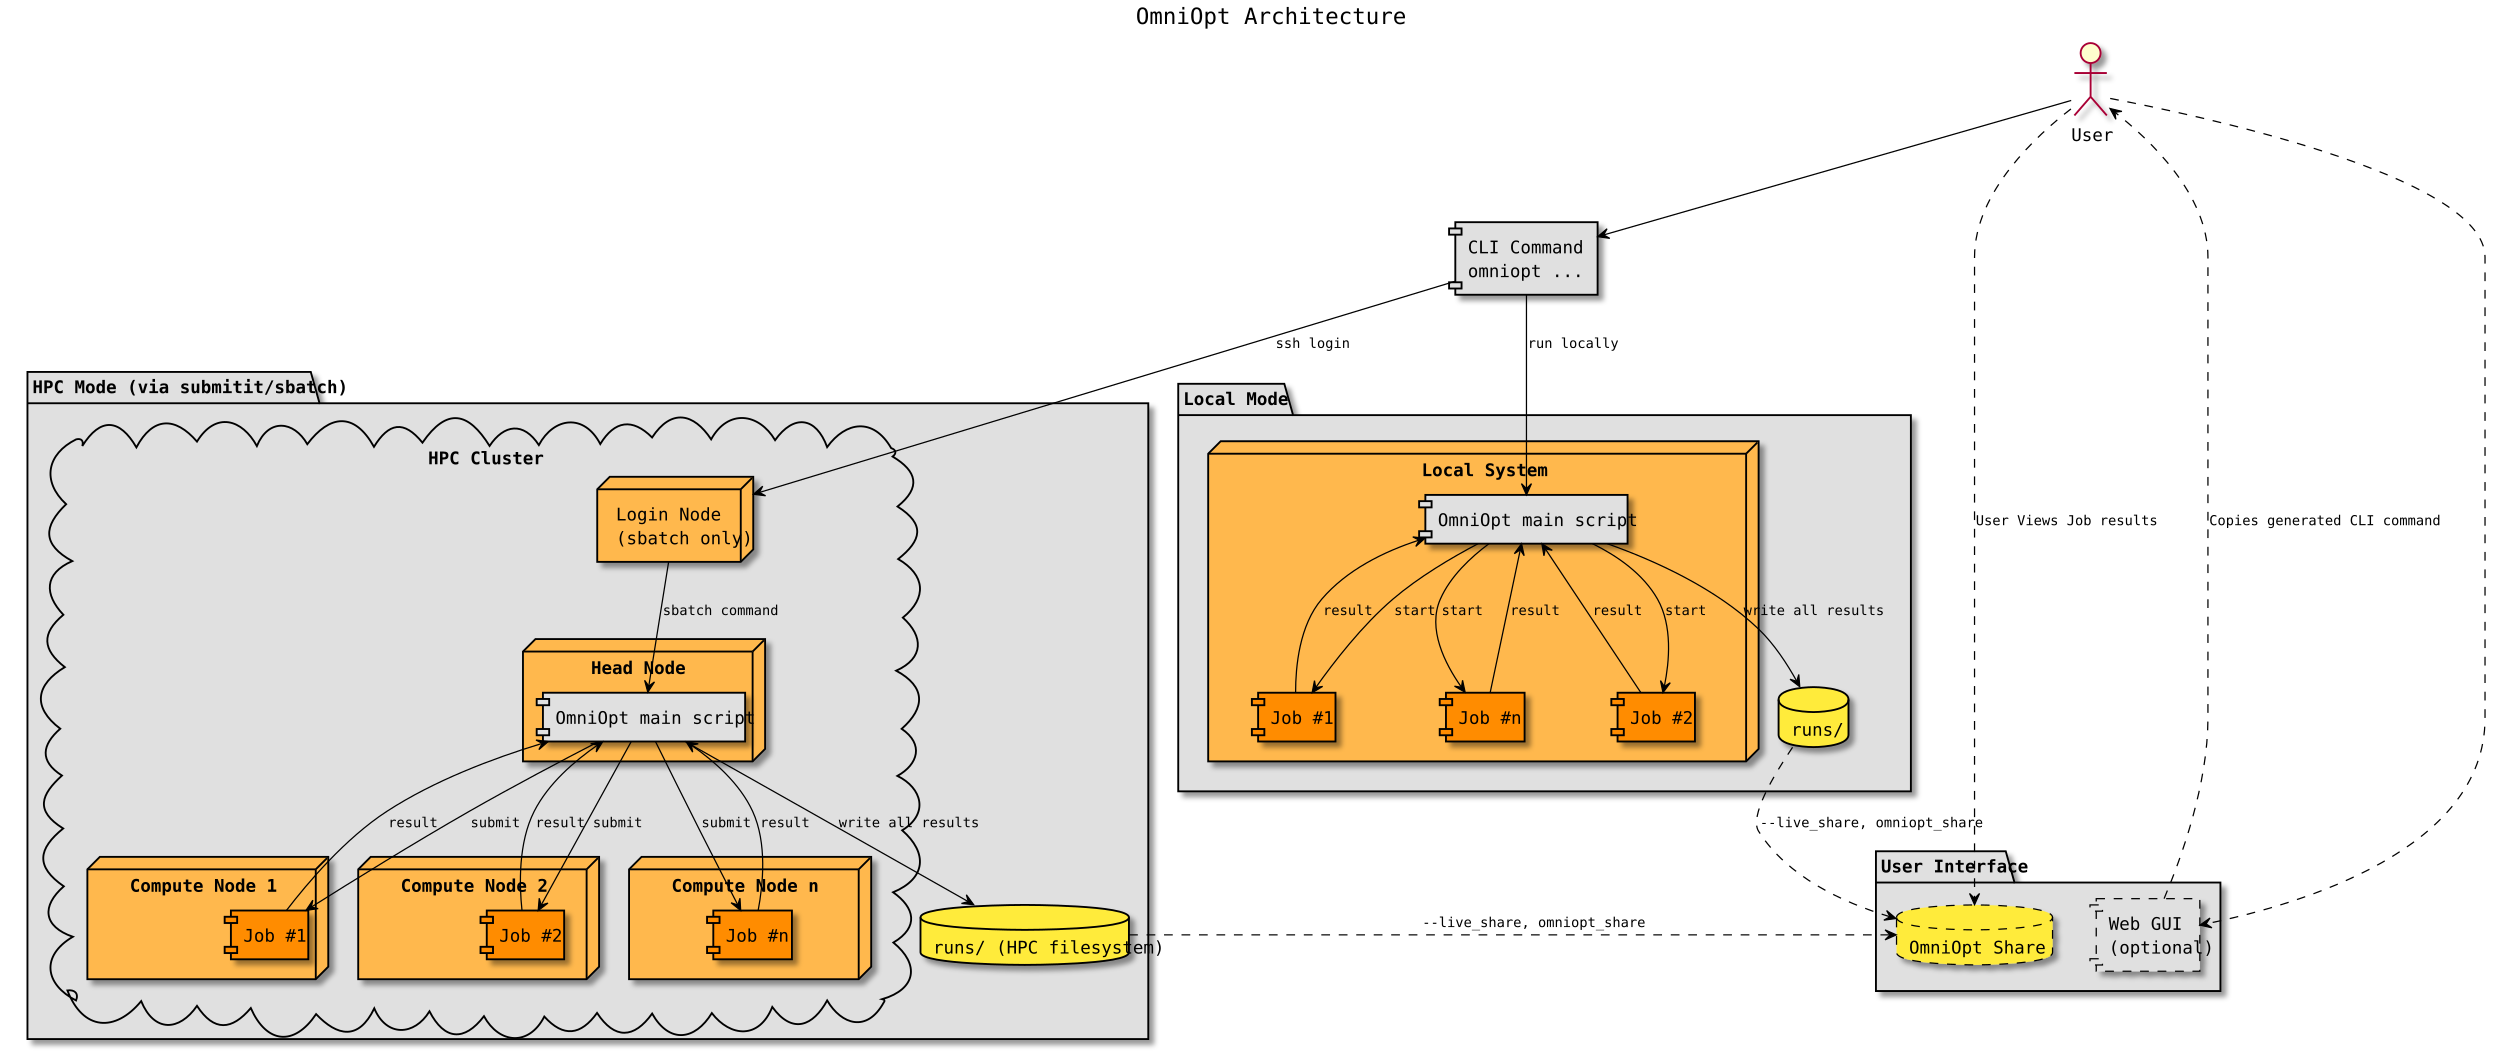
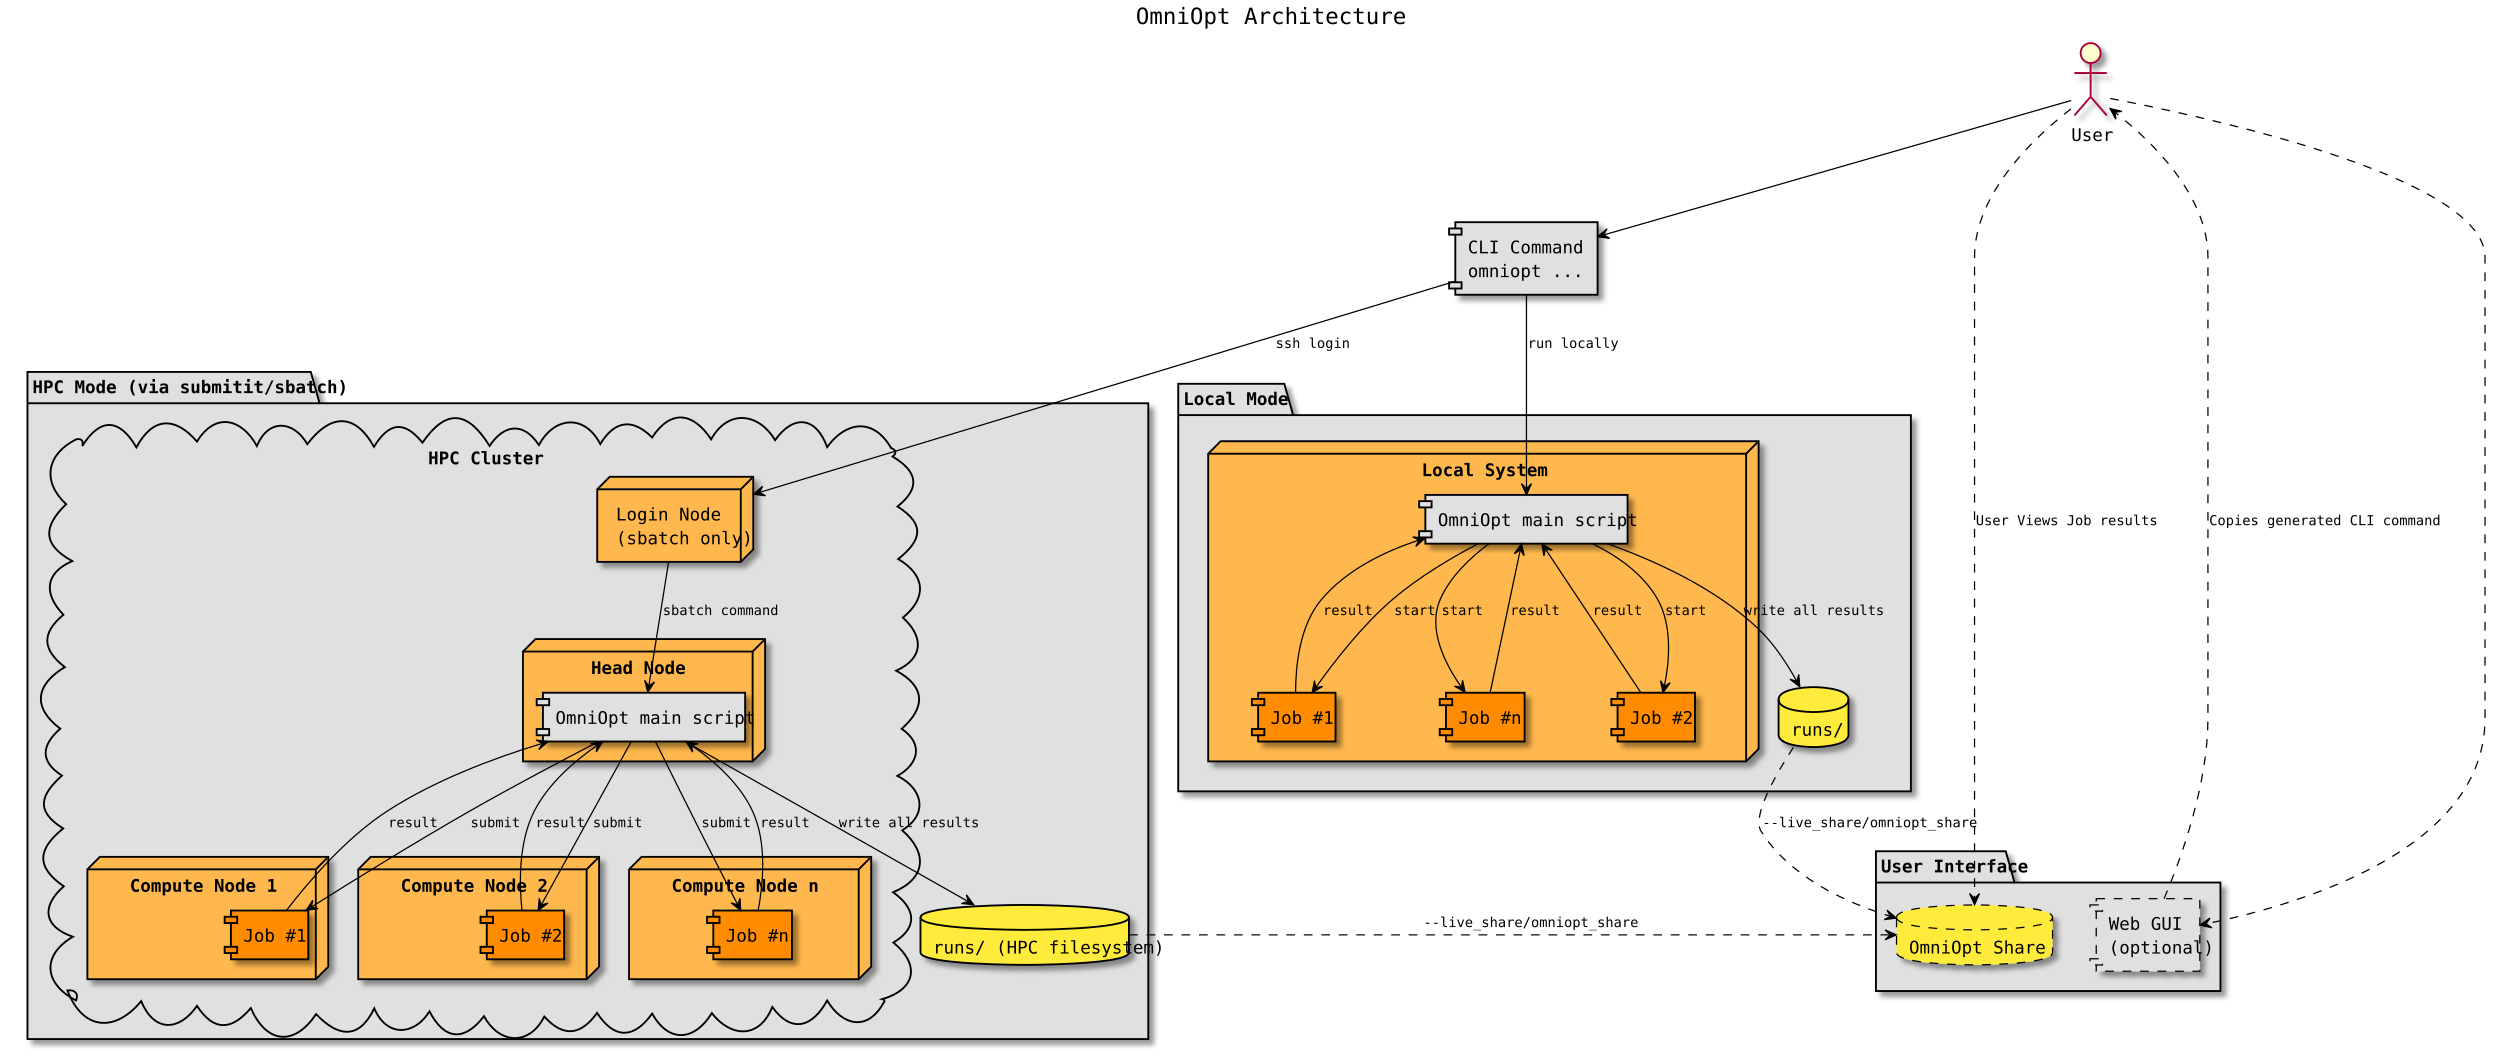
<svg xmlns="http://www.w3.org/2000/svg" contentScriptType="application/ecmascript" contentStyleType="text/css" height="850px" preserveAspectRatio="none" style="width:2003px;height:850px;" version="1.1" viewBox="0 0 2003 850" width="2003px" zoomAndPan="magnify">
  <defs>
-     <filter height="300%" id="f15gpwkh3go9jh" width="300%" x="-1" y="-1">
+     <filter height="300%" id="f15gn3jd1zgssl" width="300%" x="-1" y="-1">
      <feGaussianBlur result="blurOut" stdDeviation="2.0" />
      <feColorMatrix in="blurOut" result="blurOut2" type="matrix" values="0 0 0 0 0 0 0 0 0 0 0 0 0 0 0 0 0 0 .4 0" />
      <feOffset dx="4.0" dy="4.0" in="blurOut2" result="blurOut3" />
      <feBlend in="SourceGraphic" in2="blurOut3" mode="normal" />
    </filter>
  </defs>
  <g>
    <text fill="#000000" font-family="Monospace" font-size="18" lengthAdjust="spacingAndGlyphs" textLength="189" x="910" y="19.242">OmniOpt Architecture</text>
-     <polygon fill="#E0E0E0" filter="url(#f15gpwkh3go9jh)" points="1503,682.016,1607,682.016,1614,707.084,1779,707.084,1779,794.016,1503,794.016,1503,682.016" style="stroke: #000000; stroke-width: 1.5;" />
+     <polygon fill="#E0E0E0" filter="url(#f15gn3jd1zgssl)" points="1503,682.016,1607,682.016,1614,707.084,1779,707.084,1779,794.016,1503,794.016,1503,682.016" style="stroke: #000000; stroke-width: 1.5;" />
    <line style="stroke: #000000; stroke-width: 1.5;" x1="1503" x2="1614" y1="707.084" y2="707.084" />
    <text fill="#000000" font-family="Monospace" font-size="14" font-weight="bold" lengthAdjust="spacingAndGlyphs" textLength="98" x="1507" y="698.982">User Interface</text>
-     <polygon fill="#E0E0E0" filter="url(#f15gpwkh3go9jh)" points="944,307.516,1029,307.516,1036,332.584,1531,332.584,1531,634.016,944,634.016,944,307.516" style="stroke: #000000; stroke-width: 1.5;" />
+     <polygon fill="#E0E0E0" filter="url(#f15gn3jd1zgssl)" points="944,307.516,1029,307.516,1036,332.584,1531,332.584,1531,634.016,944,634.016,944,307.516" style="stroke: #000000; stroke-width: 1.5;" />
    <line style="stroke: #000000; stroke-width: 1.5;" x1="944" x2="1036" y1="332.584" y2="332.584" />
    <text fill="#000000" font-family="Monospace" font-size="14" font-weight="bold" lengthAdjust="spacingAndGlyphs" textLength="79" x="948" y="324.482">Local Mode</text>
-     <polygon fill="#FFB84D" filter="url(#f15gpwkh3go9jh)" points="968,363.516,978,353.516,1409,353.516,1409,600.016,1399,610.016,968,610.016,968,363.516" style="stroke: #000000; stroke-width: 1.5;" />
+     <polygon fill="#FFB84D" filter="url(#f15gn3jd1zgssl)" points="968,363.516,978,353.516,1409,353.516,1409,600.016,1399,610.016,968,610.016,968,363.516" style="stroke: #000000; stroke-width: 1.5;" />
    <line style="stroke: #000000; stroke-width: 1.5;" x1="1399" x2="1408" y1="363.516" y2="354.516" />
    <line style="stroke: #000000; stroke-width: 1.5;" x1="968" x2="1399" y1="363.516" y2="363.516" />
    <line style="stroke: #000000; stroke-width: 1.5;" x1="1399" x2="1399" y1="363.516" y2="610.016" />
    <text fill="#000000" font-family="Monospace" font-size="14" font-weight="bold" lengthAdjust="spacingAndGlyphs" textLength="91" x="1139" y="381.482">Local System</text>
-     <polygon fill="#E0E0E0" filter="url(#f15gpwkh3go9jh)" points="22,298.016,249,298.016,256,323.084,920,323.084,920,832.516,22,832.516,22,298.016" style="stroke: #000000; stroke-width: 1.5;" />
+     <polygon fill="#E0E0E0" filter="url(#f15gn3jd1zgssl)" points="22,298.016,249,298.016,256,323.084,920,323.084,920,832.516,22,832.516,22,298.016" style="stroke: #000000; stroke-width: 1.5;" />
    <line style="stroke: #000000; stroke-width: 1.5;" x1="22" x2="256" y1="323.084" y2="323.084" />
    <text fill="#000000" font-family="Monospace" font-size="14" font-weight="bold" lengthAdjust="spacingAndGlyphs" textLength="221" x="26" y="314.982">HPC Mode (via submitit/sbatch)</text>
    <path d="M65.918,357.392 C80.455,334.139 95.862,335.278 109.275,358.443 C122.478,333.81 140.319,333.526 157.829,353.784 C172.957,329.324 194.077,335.859 205.8,357.34 C215.154,334.911 235.345,336.948 246.216,355.858 C264.11,332.212 283.784,329.707 299.633,357.963 C311.468,338.791 323.428,336.161 338.476,354.649 C358.176,326.181 375.244,330.027 392.238,357.26 C403.907,339.838 419.415,337.785 431.727,356.559 C443.818,334.12 468.067,331.023 480.938,355.745 C492.469,336.973 506.544,334.641 522.461,350.483 C537.918,327.119 555.725,330.822 569.765,351.989 C583.385,327.443 607.967,330.827 621.005,352.632 C635.975,331.692 653.785,333.769 662.715,358.186 C677.717,337.519 699.732,334.331 714,359.016 C717.981,360.345 718.543,363.199 715.19,365.812 C734.678,377.475 738.269,390.378 719.11,405.827 C741.717,420.222 738.34,433.001 719.631,447.906 C741.309,460.682 743.112,478.772 723.376,494.852 C739.992,509.821 740.426,527.283 718.047,537.363 C741.803,550.245 741.602,567.028 722.419,583.941 C740.505,596.278 735.563,612.432 719.025,621.653 C738.794,631.411 744.524,651.865 722.845,665.254 C743.412,683.317 742.226,703.754 715.575,714.902 C732.884,727.149 736.665,742.72 715.799,755.18 C737.13,772.711 734.167,792.398 707,800.516 C708.863,800.921 709.089,802.046 707.924,803.416 C694.622,827.413 674.266,821.153 662.725,801.589 C651.474,821.992 635.06,829.125 618.743,806.803 C608.346,832.799 585.33,831.116 570.319,811.725 C556.822,833.59 536.363,836.582 522.49,812.114 C507.896,832.38 492.443,832.954 478.358,811.576 C465.338,829.592 451.524,831.463 436.096,814.485 C423.734,838.647 399.83,836.317 387.751,814.189 C371.949,834.852 356,833.376 344.106,810.291 C331.949,829.995 309.727,831.124 299.877,807.914 C287.274,833.968 270.206,830.321 253.269,812.52 C235.599,838.633 213.549,836.288 200.937,807.683 C185.669,825.582 171.515,826.786 157.836,805.917 C143.541,826.46 123.522,827.305 113.106,802.122 C92.319,827.306 66.413,825.855 54,793.516 C59.55,792.824 63.247,795.565 60.956,801.611 C35.992,788.766 32.256,765.996 58.351,750.546 C34.505,742.261 33.02,725.926 51.117,710.133 C28.156,694.264 30.409,680.117 50.614,663.779 C27.612,649.473 32.885,636.6 49.643,621.384 C31.329,609.714 33.596,596.73 48.268,583.852 C25.402,566.457 28.795,548.506 51.905,534.5 C33.991,520.447 32.882,507.581 50.776,492.564 C35.401,476.262 35.087,459.556 57.871,449.547 C33.719,436.27 34.593,421.792 52.991,403.961 C33.195,385.567 37.53,363.739 61,352.016 C65.321,350.945 67.195,353.342 65.918,357.392 " fill="#E0E0E0" style="stroke: #000000; stroke-width: 1.5;" />
    <text fill="#000000" font-family="Monospace" font-size="14" font-weight="bold" lengthAdjust="spacingAndGlyphs" textLength="82" x="343" y="371.982">HPC Cluster</text>
-     <polygon fill="#FFB84D" filter="url(#f15gpwkh3go9jh)" points="419,522.016,429,512.016,613,512.016,613,600.016,603,610.016,419,610.016,419,522.016" style="stroke: #000000; stroke-width: 1.5;" />
+     <polygon fill="#FFB84D" filter="url(#f15gn3jd1zgssl)" points="419,522.016,429,512.016,613,512.016,613,600.016,603,610.016,419,610.016,419,522.016" style="stroke: #000000; stroke-width: 1.5;" />
    <line style="stroke: #000000; stroke-width: 1.5;" x1="603" x2="612" y1="522.016" y2="513.016" />
    <line style="stroke: #000000; stroke-width: 1.5;" x1="419" x2="603" y1="522.016" y2="522.016" />
    <line style="stroke: #000000; stroke-width: 1.5;" x1="603" x2="603" y1="522.016" y2="610.016" />
    <text fill="#000000" font-family="Monospace" font-size="14" font-weight="bold" lengthAdjust="spacingAndGlyphs" textLength="77" x="473.5" y="539.982">Head Node</text>
-     <polygon fill="#FFB84D" filter="url(#f15gpwkh3go9jh)" points="70,696.516,80,686.516,263,686.516,263,774.516,253,784.516,70,784.516,70,696.516" style="stroke: #000000; stroke-width: 1.5;" />
+     <polygon fill="#FFB84D" filter="url(#f15gn3jd1zgssl)" points="70,696.516,80,686.516,263,686.516,263,774.516,253,784.516,70,784.516,70,696.516" style="stroke: #000000; stroke-width: 1.5;" />
    <line style="stroke: #000000; stroke-width: 1.5;" x1="253" x2="262" y1="696.516" y2="687.516" />
    <line style="stroke: #000000; stroke-width: 1.5;" x1="70" x2="253" y1="696.516" y2="696.516" />
    <line style="stroke: #000000; stroke-width: 1.5;" x1="253" x2="253" y1="696.516" y2="784.516" />
    <text fill="#000000" font-family="Monospace" font-size="14" font-weight="bold" lengthAdjust="spacingAndGlyphs" textLength="117" x="104" y="714.482">Compute Node 1</text>
-     <polygon fill="#FFB84D" filter="url(#f15gpwkh3go9jh)" points="287,696.516,297,686.516,480,686.516,480,774.516,470,784.516,287,784.516,287,696.516" style="stroke: #000000; stroke-width: 1.5;" />
+     <polygon fill="#FFB84D" filter="url(#f15gn3jd1zgssl)" points="287,696.516,297,686.516,480,686.516,480,774.516,470,784.516,287,784.516,287,696.516" style="stroke: #000000; stroke-width: 1.5;" />
    <line style="stroke: #000000; stroke-width: 1.5;" x1="470" x2="479" y1="696.516" y2="687.516" />
    <line style="stroke: #000000; stroke-width: 1.5;" x1="287" x2="470" y1="696.516" y2="696.516" />
    <line style="stroke: #000000; stroke-width: 1.5;" x1="470" x2="470" y1="696.516" y2="784.516" />
    <text fill="#000000" font-family="Monospace" font-size="14" font-weight="bold" lengthAdjust="spacingAndGlyphs" textLength="117" x="321" y="714.482">Compute Node 2</text>
-     <polygon fill="#FFB84D" filter="url(#f15gpwkh3go9jh)" points="504,696.516,514,686.516,698,686.516,698,774.516,688,784.516,504,784.516,504,696.516" style="stroke: #000000; stroke-width: 1.5;" />
+     <polygon fill="#FFB84D" filter="url(#f15gn3jd1zgssl)" points="504,696.516,514,686.516,698,686.516,698,774.516,688,784.516,504,784.516,504,696.516" style="stroke: #000000; stroke-width: 1.5;" />
    <line style="stroke: #000000; stroke-width: 1.5;" x1="688" x2="697" y1="696.516" y2="687.516" />
    <line style="stroke: #000000; stroke-width: 1.5;" x1="504" x2="688" y1="696.516" y2="696.516" />
    <line style="stroke: #000000; stroke-width: 1.5;" x1="688" x2="688" y1="696.516" y2="784.516" />
    <text fill="#000000" font-family="Monospace" font-size="14" font-weight="bold" lengthAdjust="spacingAndGlyphs" textLength="118" x="538" y="714.482">Compute Node n</text>
-     <rect fill="#E0E0E0" filter="url(#f15gpwkh3go9jh)" height="58.136" style="stroke: #000000; stroke-width: 1.0; stroke-dasharray: 7.0,7.0;" width="83" x="1679.5" y="720.016" />
+     <rect fill="#E0E0E0" filter="url(#f15gn3jd1zgssl)" height="58.136" style="stroke: #000000; stroke-width: 1.0; stroke-dasharray: 7.0,7.0;" width="83" x="1679.5" y="720.016" />
    <rect fill="#E0E0E0" height="5" style="stroke: #000000; stroke-width: 1.0; stroke-dasharray: 7.0,7.0;" width="10" x="1674.5" y="725.016" />
    <rect fill="#E0E0E0" height="5" style="stroke: #000000; stroke-width: 1.0; stroke-dasharray: 7.0,7.0;" width="10" x="1674.5" y="768.152" />
    <text fill="#000000" font-family="Monospace" font-size="14" lengthAdjust="spacingAndGlyphs" textLength="59" x="1689.5" y="744.982">Web GUI</text>
    <text fill="#000000" font-family="Monospace" font-size="14" lengthAdjust="spacingAndGlyphs" textLength="63" x="1689.5" y="764.05">(optional)</text>
-     <path d="M1519.5,735.016 C1519.5,725.016 1582,725.016 1582,725.016 C1582,725.016 1644.5,725.016 1644.5,735.016 L1644.5,763.084 C1644.5,773.084 1582,773.084 1582,773.084 C1582,773.084 1519.5,773.084 1519.5,763.084 L1519.5,735.016 " fill="#FFEB3B" filter="url(#f15gpwkh3go9jh)" style="stroke: #000000; stroke-width: 1.0; stroke-dasharray: 7.0,7.0;" />
+     <path d="M1519.5,735.016 C1519.5,725.016 1582,725.016 1582,725.016 C1582,725.016 1644.5,725.016 1644.5,735.016 L1644.5,763.084 C1644.5,773.084 1582,773.084 1582,773.084 C1582,773.084 1519.5,773.084 1519.5,763.084 L1519.5,735.016 " fill="#FFEB3B" filter="url(#f15gn3jd1zgssl)" style="stroke: #000000; stroke-width: 1.0; stroke-dasharray: 7.0,7.0;" />
    <path d="M1519.5,735.016 C1519.5,745.016 1582,745.016 1582,745.016 C1582,745.016 1644.5,745.016 1644.5,735.016 " fill="none" style="stroke: #000000; stroke-width: 1.0; stroke-dasharray: 7.0,7.0;" />
    <text fill="#000000" font-family="Monospace" font-size="14" lengthAdjust="spacingAndGlyphs" textLength="105" x="1529.5" y="763.982">OmniOpt Share</text>
-     <path d="M1425,560.516 C1425,550.516 1453,550.516 1453,550.516 C1453,550.516 1481,550.516 1481,560.516 L1481,588.584 C1481,598.584 1453,598.584 1453,598.584 C1453,598.584 1425,598.584 1425,588.584 L1425,560.516 " fill="#FFEB3B" filter="url(#f15gpwkh3go9jh)" style="stroke: #000000; stroke-width: 1.5;" />
+     <path d="M1425,560.516 C1425,550.516 1453,550.516 1453,550.516 C1453,550.516 1481,550.516 1481,560.516 L1481,588.584 C1481,598.584 1453,598.584 1453,598.584 C1453,598.584 1425,598.584 1425,588.584 L1425,560.516 " fill="#FFEB3B" filter="url(#f15gn3jd1zgssl)" style="stroke: #000000; stroke-width: 1.5;" />
    <path d="M1425,560.516 C1425,570.516 1453,570.516 1453,570.516 C1453,570.516 1481,570.516 1481,560.516 " fill="none" style="stroke: #000000; stroke-width: 1.5;" />
    <text fill="#000000" font-family="Monospace" font-size="14" lengthAdjust="spacingAndGlyphs" textLength="36" x="1435" y="589.482">runs/</text>
-     <rect fill="#E0E0E0" filter="url(#f15gpwkh3go9jh)" height="39.068" style="stroke: #000000; stroke-width: 1.5;" width="162" x="1142" y="396.516" />
+     <rect fill="#E0E0E0" filter="url(#f15gn3jd1zgssl)" height="39.068" style="stroke: #000000; stroke-width: 1.5;" width="162" x="1142" y="396.516" />
    <rect fill="#E0E0E0" height="5" style="stroke: #000000; stroke-width: 1.5;" width="10" x="1137" y="401.516" />
    <rect fill="#E0E0E0" height="5" style="stroke: #000000; stroke-width: 1.5;" width="10" x="1137" y="425.584" />
    <text fill="#000000" font-family="Monospace" font-size="14" lengthAdjust="spacingAndGlyphs" textLength="142" x="1152" y="421.482">OmniOpt main script</text>
-     <rect fill="#FF8C00" filter="url(#f15gpwkh3go9jh)" height="39.068" style="stroke: #000000; stroke-width: 1.5;" width="62" x="1008" y="555.016" />
+     <rect fill="#FF8C00" filter="url(#f15gn3jd1zgssl)" height="39.068" style="stroke: #000000; stroke-width: 1.5;" width="62" x="1008" y="555.016" />
    <rect fill="#FF8C00" height="5" style="stroke: #000000; stroke-width: 1.5;" width="10" x="1003" y="560.016" />
    <rect fill="#FF8C00" height="5" style="stroke: #000000; stroke-width: 1.5;" width="10" x="1003" y="584.084" />
    <text fill="#000000" font-family="Monospace" font-size="14" lengthAdjust="spacingAndGlyphs" textLength="42" x="1018" y="579.982">Job #1</text>
-     <rect fill="#FF8C00" filter="url(#f15gpwkh3go9jh)" height="39.068" style="stroke: #000000; stroke-width: 1.5;" width="62" x="1296" y="555.016" />
+     <rect fill="#FF8C00" filter="url(#f15gn3jd1zgssl)" height="39.068" style="stroke: #000000; stroke-width: 1.5;" width="62" x="1296" y="555.016" />
    <rect fill="#FF8C00" height="5" style="stroke: #000000; stroke-width: 1.5;" width="10" x="1291" y="560.016" />
    <rect fill="#FF8C00" height="5" style="stroke: #000000; stroke-width: 1.5;" width="10" x="1291" y="584.084" />
    <text fill="#000000" font-family="Monospace" font-size="14" lengthAdjust="spacingAndGlyphs" textLength="42" x="1306" y="579.982">Job #2</text>
-     <rect fill="#FF8C00" filter="url(#f15gpwkh3go9jh)" height="39.068" style="stroke: #000000; stroke-width: 1.5;" width="63" x="1158.5" y="555.016" />
+     <rect fill="#FF8C00" filter="url(#f15gn3jd1zgssl)" height="39.068" style="stroke: #000000; stroke-width: 1.5;" width="63" x="1158.5" y="555.016" />
    <rect fill="#FF8C00" height="5" style="stroke: #000000; stroke-width: 1.5;" width="10" x="1153.5" y="560.016" />
    <rect fill="#FF8C00" height="5" style="stroke: #000000; stroke-width: 1.5;" width="10" x="1153.5" y="584.084" />
    <text fill="#000000" font-family="Monospace" font-size="14" lengthAdjust="spacingAndGlyphs" textLength="43" x="1168.5" y="579.982">Job #n</text>
-     <path d="M737.5,735.016 C737.5,725.016 821,725.016 821,725.016 C821,725.016 904.5,725.016 904.5,735.016 L904.5,763.084 C904.5,773.084 821,773.084 821,773.084 C821,773.084 737.5,773.084 737.5,763.084 L737.5,735.016 " fill="#FFEB3B" filter="url(#f15gpwkh3go9jh)" style="stroke: #000000; stroke-width: 1.5;" />
+     <path d="M737.5,735.016 C737.5,725.016 821,725.016 821,725.016 C821,725.016 904.5,725.016 904.5,735.016 L904.5,763.084 C904.5,773.084 821,773.084 821,773.084 C821,773.084 737.5,773.084 737.5,763.084 L737.5,735.016 " fill="#FFEB3B" filter="url(#f15gn3jd1zgssl)" style="stroke: #000000; stroke-width: 1.5;" />
    <path d="M737.5,735.016 C737.5,745.016 821,745.016 821,745.016 C821,745.016 904.5,745.016 904.5,735.016 " fill="none" style="stroke: #000000; stroke-width: 1.5;" />
    <text fill="#000000" font-family="Monospace" font-size="14" lengthAdjust="spacingAndGlyphs" textLength="147" x="747.5" y="763.982">runs/ (HPC filesystem)</text>
-     <polygon fill="#FFB84D" filter="url(#f15gpwkh3go9jh)" points="478.5,392.016,488.5,382.016,603.5,382.016,603.5,440.152,593.5,450.152,478.5,450.152,478.5,392.016" style="stroke: #000000; stroke-width: 1.5;" />
+     <polygon fill="#FFB84D" filter="url(#f15gn3jd1zgssl)" points="478.5,392.016,488.5,382.016,603.5,382.016,603.5,440.152,593.5,450.152,478.5,450.152,478.5,392.016" style="stroke: #000000; stroke-width: 1.5;" />
    <line style="stroke: #000000; stroke-width: 1.5;" x1="593.5" x2="602.5" y1="392.016" y2="383.016" />
    <line style="stroke: #000000; stroke-width: 1.5;" x1="478.5" x2="593.5" y1="392.016" y2="392.016" />
    <line style="stroke: #000000; stroke-width: 1.5;" x1="593.5" x2="593.5" y1="392.016" y2="450.152" />
    <text fill="#000000" font-family="Monospace" font-size="14" lengthAdjust="spacingAndGlyphs" textLength="77" x="493.5" y="416.982">Login Node</text>
    <text fill="#000000" font-family="Monospace" font-size="14" lengthAdjust="spacingAndGlyphs" textLength="85" x="493.5" y="436.05">(sbatch only)</text>
-     <rect fill="#E0E0E0" filter="url(#f15gpwkh3go9jh)" height="39.068" style="stroke: #000000; stroke-width: 1.5;" width="162" x="435" y="555.016" />
+     <rect fill="#E0E0E0" filter="url(#f15gn3jd1zgssl)" height="39.068" style="stroke: #000000; stroke-width: 1.5;" width="162" x="435" y="555.016" />
    <rect fill="#E0E0E0" height="5" style="stroke: #000000; stroke-width: 1.5;" width="10" x="430" y="560.016" />
    <rect fill="#E0E0E0" height="5" style="stroke: #000000; stroke-width: 1.5;" width="10" x="430" y="584.084" />
    <text fill="#000000" font-family="Monospace" font-size="14" lengthAdjust="spacingAndGlyphs" textLength="142" x="445" y="579.982">OmniOpt main script</text>
-     <rect fill="#FF8C00" filter="url(#f15gpwkh3go9jh)" height="39.068" style="stroke: #000000; stroke-width: 1.5;" width="62" x="185" y="729.516" />
+     <rect fill="#FF8C00" filter="url(#f15gn3jd1zgssl)" height="39.068" style="stroke: #000000; stroke-width: 1.5;" width="62" x="185" y="729.516" />
    <rect fill="#FF8C00" height="5" style="stroke: #000000; stroke-width: 1.5;" width="10" x="180" y="734.516" />
    <rect fill="#FF8C00" height="5" style="stroke: #000000; stroke-width: 1.5;" width="10" x="180" y="758.584" />
    <text fill="#000000" font-family="Monospace" font-size="14" lengthAdjust="spacingAndGlyphs" textLength="42" x="195" y="754.482">Job #1</text>
-     <rect fill="#FF8C00" filter="url(#f15gpwkh3go9jh)" height="39.068" style="stroke: #000000; stroke-width: 1.5;" width="62" x="390" y="729.516" />
+     <rect fill="#FF8C00" filter="url(#f15gn3jd1zgssl)" height="39.068" style="stroke: #000000; stroke-width: 1.5;" width="62" x="390" y="729.516" />
    <rect fill="#FF8C00" height="5" style="stroke: #000000; stroke-width: 1.5;" width="10" x="385" y="734.516" />
    <rect fill="#FF8C00" height="5" style="stroke: #000000; stroke-width: 1.5;" width="10" x="385" y="758.584" />
    <text fill="#000000" font-family="Monospace" font-size="14" lengthAdjust="spacingAndGlyphs" textLength="42" x="400" y="754.482">Job #2</text>
-     <rect fill="#FF8C00" filter="url(#f15gpwkh3go9jh)" height="39.068" style="stroke: #000000; stroke-width: 1.5;" width="63" x="571.5" y="729.516" />
+     <rect fill="#FF8C00" filter="url(#f15gn3jd1zgssl)" height="39.068" style="stroke: #000000; stroke-width: 1.5;" width="63" x="571.5" y="729.516" />
    <rect fill="#FF8C00" height="5" style="stroke: #000000; stroke-width: 1.5;" width="10" x="566.5" y="734.516" />
    <rect fill="#FF8C00" height="5" style="stroke: #000000; stroke-width: 1.5;" width="10" x="566.5" y="758.584" />
    <text fill="#000000" font-family="Monospace" font-size="14" lengthAdjust="spacingAndGlyphs" textLength="43" x="581.5" y="754.482">Job #n</text>
-     <ellipse cx="1675" cy="42.516" fill="#FEFECE" filter="url(#f15gpwkh3go9jh)" rx="8" ry="8" style="stroke: #A80036; stroke-width: 1.5;" />
-     <path d="M1675,50.516 L1675,77.516 M1662,58.516 L1688,58.516 M1675,77.516 L1662,92.516 M1675,77.516 L1688,92.516 " fill="none" filter="url(#f15gpwkh3go9jh)" style="stroke: #A80036; stroke-width: 1.5;" />
+     <ellipse cx="1675" cy="42.516" fill="#FEFECE" filter="url(#f15gn3jd1zgssl)" rx="8" ry="8" style="stroke: #A80036; stroke-width: 1.5;" />
+     <path d="M1675,50.516 L1675,77.516 M1662,58.516 L1688,58.516 M1675,77.516 L1662,92.516 M1675,77.516 L1688,92.516 " fill="none" filter="url(#f15gn3jd1zgssl)" style="stroke: #A80036; stroke-width: 1.5;" />
    <text fill="#000000" font-family="Monospace" font-size="14" lengthAdjust="spacingAndGlyphs" textLength="31" x="1659.5" y="112.982">User</text>
-     <rect fill="#E0E0E0" filter="url(#f15gpwkh3go9jh)" height="58.136" style="stroke: #000000; stroke-width: 1.5;" width="114" x="1166" y="178.016" />
+     <rect fill="#E0E0E0" filter="url(#f15gn3jd1zgssl)" height="58.136" style="stroke: #000000; stroke-width: 1.5;" width="114" x="1166" y="178.016" />
    <rect fill="#E0E0E0" height="5" style="stroke: #000000; stroke-width: 1.5;" width="10" x="1161" y="183.016" />
    <rect fill="#E0E0E0" height="5" style="stroke: #000000; stroke-width: 1.5;" width="10" x="1161" y="226.152" />
    <text fill="#000000" font-family="Monospace" font-size="14" lengthAdjust="spacingAndGlyphs" textLength="94" x="1176" y="202.982">CLI Command</text>
    <text fill="#000000" font-family="Monospace" font-size="14" lengthAdjust="spacingAndGlyphs" textLength="72" x="1176" y="222.05">omniopt ...</text>
    <path d="M1690.67,78.886 C1754.43,90.986 1991,140.316 1991,206.016 C1991,206.016 1991,206.016 1991,575.516 C1991,680.296 1844.82,724.276 1767.58,740.196 " fill="none" id="User-&gt;GUI" style="stroke: #000000; stroke-width: 1.0; stroke-dasharray: 7.0,7.0;" />
    <polygon fill="#000000" points="1762.6,741.206,1772.212,743.352,1767.502,740.22,1770.634,735.51,1762.6,741.206" style="stroke: #000000; stroke-width: 1.0;" />
    <path d="M1733.86,719.996 C1748.08,686.396 1769,628.046 1769,575.516 C1769,206.016 1769,206.016 1769,206.016 C1769,155.786 1722.35,111.806 1694.77,90.206 " fill="none" id="GUI-&gt;User" style="stroke: #000000; stroke-width: 1.0; stroke-dasharray: 7.0,7.0;" />
    <polygon fill="#000000" points="1690.52,86.926,1695.216,95.583,1694.484,89.974,1700.093,89.241,1690.52,86.926" style="stroke: #000000; stroke-width: 1.0;" />
    <text fill="#000000" font-family="Monospace" font-size="11" lengthAdjust="spacingAndGlyphs" textLength="167" x="1770" y="420.775">Copies generated CLI command</text>
    <path d="M1659.44,80.486 C1600.76,97.366 1390.84,157.746 1284.98,188.186 " fill="none" id="User-&gt;CLI" style="stroke: #000000; stroke-width: 1.0;" />
    <polygon fill="#000000" points="1280.02,189.616,1289.776,190.963,1284.824,188.229,1287.557,183.276,1280.02,189.616" style="stroke: #000000; stroke-width: 1.0;" />
    <path d="M1659.22,87.296 C1632.69,107.706 1582,153.566 1582,206.016 C1582,206.016 1582,206.016 1582,575.516 C1582,626.256 1582,685.396 1582,719.586 " fill="none" id="User-&gt;Share" style="stroke: #000000; stroke-width: 1.0; stroke-dasharray: 7.0,7.0;" />
    <polygon fill="#000000" points="1582,724.856,1586,715.856,1582,719.856,1578,715.856,1582,724.856" style="stroke: #000000; stroke-width: 1.0;" />
    <text fill="#000000" font-family="Monospace" font-size="11" lengthAdjust="spacingAndGlyphs" textLength="115" x="1583" y="420.775">User Views Job results</text>
    <path d="M1223,236.366 C1223,277.416 1223,352.696 1223,391.106 " fill="none" id="CLI-&gt;LocalCore" style="stroke: #000000; stroke-width: 1.0;" />
    <polygon fill="#000000" points="1223,396.496,1227,387.496,1223,391.496,1219,387.496,1223,396.496" style="stroke: #000000; stroke-width: 1.0;" />
    <text fill="#000000" font-family="Monospace" font-size="11" lengthAdjust="spacingAndGlyphs" textLength="55" x="1224" y="278.775">run locally</text>
    <path d="M1184.22,435.606 C1162.89,446.836 1136.65,462.376 1116,480.016 C1091.37,501.056 1068.5,530.626 1054.19,550.846 " fill="none" id="LocalCore-&gt;LocalJob1" style="stroke: #000000; stroke-width: 1.0;" />
    <polygon fill="#000000" points="1051.27,555.016,1059.718,549.952,1054.145,550.925,1053.172,545.352,1051.27,555.016" style="stroke: #000000; stroke-width: 1.0;" />
    <text fill="#000000" font-family="Monospace" font-size="11" lengthAdjust="spacingAndGlyphs" textLength="24" x="1117" y="492.775">start</text>
    <path d="M1038.04,554.736 C1038,534.056 1041.09,500.956 1059,480.016 C1078.86,456.786 1108.3,442.086 1136.78,432.806 " fill="none" id="LocalJob1-&gt;LocalCore" style="stroke: #000000; stroke-width: 1.0;" />
    <polygon fill="#000000" points="1141.71,431.246,1131.922,430.156,1136.944,432.758,1134.342,437.781,1141.71,431.246" style="stroke: #000000; stroke-width: 1.0;" />
    <text fill="#000000" font-family="Monospace" font-size="11" lengthAdjust="spacingAndGlyphs" textLength="30" x="1060" y="492.775">result</text>
    <path d="M1275.81,435.536 C1295.85,445.436 1316.58,459.856 1328,480.016 C1340.04,501.286 1337.57,529.876 1333.5,549.816 " fill="none" id="LocalCore-&gt;LocalJob2" style="stroke: #000000; stroke-width: 1.0;" />
    <polygon fill="#000000" points="1332.38,554.946,1338.215,547.012,1333.451,550.062,1330.401,545.298,1332.38,554.946" style="stroke: #000000; stroke-width: 1.0;" />
    <text fill="#000000" font-family="Monospace" font-size="11" lengthAdjust="spacingAndGlyphs" textLength="24" x="1334" y="492.775">start</text>
    <path d="M1314.68,554.976 C1295.61,526.276 1259,471.186 1238.28,440.006 " fill="none" id="LocalJob2-&gt;LocalCore" style="stroke: #000000; stroke-width: 1.0;" />
    <polygon fill="#000000" points="1235.34,435.586,1237.004,445.293,1238.113,439.746,1243.66,440.856,1235.34,435.586" style="stroke: #000000; stroke-width: 1.0;" />
    <text fill="#000000" font-family="Monospace" font-size="11" lengthAdjust="spacingAndGlyphs" textLength="30" x="1276" y="492.775">result</text>
    <path d="M1193,435.576 C1178.3,446.506 1162.05,461.756 1154,480.016 C1143.56,503.686 1157.41,531.416 1170.84,550.496 " fill="none" id="LocalCore-&gt;LocalJobN" style="stroke: #000000; stroke-width: 1.0;" />
    <polygon fill="#000000" points="1173.87,554.676,1171.807,545.045,1170.927,550.633,1165.339,549.754,1173.87,554.676" style="stroke: #000000; stroke-width: 1.0;" />
    <text fill="#000000" font-family="Monospace" font-size="11" lengthAdjust="spacingAndGlyphs" textLength="24" x="1155" y="492.775">start</text>
    <path d="M1193.91,554.976 C1199.91,526.516 1211.39,472.086 1217.99,440.776 " fill="none" id="LocalJobN-&gt;LocalCore" style="stroke: #000000; stroke-width: 1.0;" />
    <polygon fill="#000000" points="1219.08,435.586,1213.316,443.572,1218.053,440.479,1221.146,445.216,1219.08,435.586" style="stroke: #000000; stroke-width: 1.0;" />
    <text fill="#000000" font-family="Monospace" font-size="11" lengthAdjust="spacingAndGlyphs" textLength="30" x="1210" y="492.775">result</text>
    <path d="M1287.7,435.596 C1326.59,449.386 1374.98,471.506 1409,504.016 C1421.43,515.896 1431.9,531.976 1439.5,545.666 " fill="none" id="LocalCore-&gt;LocalRuns" style="stroke: #000000; stroke-width: 1.0;" />
    <polygon fill="#000000" points="1441.97,550.216,1441.183,540.399,1439.581,545.824,1434.156,544.221,1441.97,550.216" style="stroke: #000000; stroke-width: 1.0;" />
    <text fill="#000000" font-family="Monospace" font-size="11" lengthAdjust="spacingAndGlyphs" textLength="80" x="1397" y="492.775">write all results</text>
-     <path d="M1436.21,598.746 C1420.82,621.396 1401.48,654.136 1409,666.016 C1432.04,702.436 1476.13,723.006 1514.03,734.426 " fill="none" id="LocalRuns-&gt;Share" style="stroke: #000000; stroke-width: 1.0; stroke-dasharray: 7.0,7.0;" />
-     <polygon fill="#000000" points="1519.1,735.916,1511.58,729.556,1514.3,734.516,1509.34,737.236,1519.1,735.916" style="stroke: #000000; stroke-width: 1.0;" />
-     <text fill="#000000" font-family="Monospace" font-size="11" lengthAdjust="spacingAndGlyphs" textLength="145" x="1410" y="662.775">--live_share, omniopt_share</text>
+     <path d="M1436.87,598.776 C1422.1,621.466 1403.57,654.216 1411,666.016 C1433.66,702.016 1477,722.566 1514.38,734.086 " fill="none" id="LocalRuns-&gt;Share" style="stroke: #000000; stroke-width: 1.0; stroke-dasharray: 7.0,7.0;" />
+     <polygon fill="#000000" points="1519.38,735.586,1511.918,729.158,1514.593,734.143,1509.609,736.818,1519.38,735.586" style="stroke: #000000; stroke-width: 1.0;" />
+     <text fill="#000000" font-family="Monospace" font-size="11" lengthAdjust="spacingAndGlyphs" textLength="143" x="1412" y="662.775">--live_share/omniopt_share</text>
    <path d="M1165.73,225.396 C1040.53,263.396 742.93,353.726 608.71,394.466 " fill="none" id="CLI-&gt;LoginNode" style="stroke: #000000; stroke-width: 1.0;" />
    <polygon fill="#000000" points="603.62,396.006,613.395,397.211,608.403,394.55,611.065,389.558,603.62,396.006" style="stroke: #000000; stroke-width: 1.0;" />
    <text fill="#000000" font-family="Monospace" font-size="11" lengthAdjust="spacingAndGlyphs" textLength="47" x="1022" y="278.775">ssh login</text>
    <path d="M535.7,450.206 C530.94,479.986 524.07,522.966 519.83,549.526 " fill="none" id="LoginNode-&gt;HPCMaster" style="stroke: #000000; stroke-width: 1.0;" />
    <polygon fill="#000000" points="519.02,554.606,524.383,546.345,519.805,549.668,516.482,545.09,519.02,554.606" style="stroke: #000000; stroke-width: 1.0;" />
    <text fill="#000000" font-family="Monospace" font-size="11" lengthAdjust="spacingAndGlyphs" textLength="89" x="531" y="492.775">sbatch command</text>
    <path d="M479.71,594.066 C451.25,608.786 410.78,630.136 376,650.016 C331.79,675.286 281.92,706.236 249.78,726.506 " fill="none" id="HPCMaster-&gt;HPCJob1" style="stroke: #000000; stroke-width: 1.0;" />
    <polygon fill="#000000" points="245.17,729.416,254.915,727.991,249.397,726.745,250.642,721.227,245.17,729.416" style="stroke: #000000; stroke-width: 1.0;" />
    <text fill="#000000" font-family="Monospace" font-size="11" lengthAdjust="spacingAndGlyphs" textLength="36" x="377" y="662.775">submit</text>
    <path d="M229.62,729.276 C246.33,707.486 276.6,671.736 310,650.016 C347.68,625.506 394.48,607.756 433.94,595.736 " fill="none" id="HPCJob1-&gt;HPCMaster" style="stroke: #000000; stroke-width: 1.0;" />
    <polygon fill="#000000" points="439.21,594.146,429.438,592.914,434.423,595.589,431.748,600.573,439.21,594.146" style="stroke: #000000; stroke-width: 1.0;" />
    <text fill="#000000" font-family="Monospace" font-size="11" lengthAdjust="spacingAndGlyphs" textLength="30" x="311" y="662.775">result</text>
    <path d="M505.65,594.306 C488.12,626.146 452.62,690.596 433.64,725.056 " fill="none" id="HPCMaster-&gt;HPCJob2" style="stroke: #000000; stroke-width: 1.0;" />
    <polygon fill="#000000" points="431.19,729.516,439.034,723.561,433.601,725.136,432.026,719.702,431.19,729.516" style="stroke: #000000; stroke-width: 1.0;" />
    <text fill="#000000" font-family="Monospace" font-size="11" lengthAdjust="spacingAndGlyphs" textLength="36" x="475" y="662.775">submit</text>
    <path d="M418.19,729.186 C416.03,708.566 415.26,675.116 428,650.016 C439.21,627.946 460.12,609.816 478.74,596.966 " fill="none" id="HPCJob2-&gt;HPCMaster" style="stroke: #000000; stroke-width: 1.0;" />
    <polygon fill="#000000" points="482.92,594.146,473.224,595.871,478.777,596.946,477.703,602.5,482.92,594.146" style="stroke: #000000; stroke-width: 1.0;" />
    <text fill="#000000" font-family="Monospace" font-size="11" lengthAdjust="spacingAndGlyphs" textLength="30" x="429" y="662.775">result</text>
    <path d="M525.24,594.266 C534.29,612.596 548.51,641.266 561,666.016 C571.08,685.986 582.68,708.606 591.13,725.026 " fill="none" id="HPCMaster-&gt;HPCJobN" style="stroke: #000000; stroke-width: 1.0;" />
    <polygon fill="#000000" points="593.43,729.486,592.857,719.654,591.137,725.043,585.748,723.322,593.43,729.486" style="stroke: #000000; stroke-width: 1.0;" />
    <text fill="#000000" font-family="Monospace" font-size="11" lengthAdjust="spacingAndGlyphs" textLength="36" x="562" y="662.775">submit</text>
    <path d="M607.45,729.336 C611.34,708.856 614.74,675.516 603,650.016 C592.8,627.846 572.38,609.816 553.89,597.046 " fill="none" id="HPCJobN-&gt;HPCMaster" style="stroke: #000000; stroke-width: 1.0;" />
    <polygon fill="#000000" points="549.74,594.236,554.957,602.59,553.883,597.036,559.437,595.961,549.74,594.236" style="stroke: #000000; stroke-width: 1.0;" />
    <text fill="#000000" font-family="Monospace" font-size="11" lengthAdjust="spacingAndGlyphs" textLength="30" x="609" y="662.775">result</text>
    <path d="M548.83,594.026 C575.54,609.086 614.21,630.916 648,650.016 C691.28,674.486 740.62,702.446 775.5,722.216 " fill="none" id="HPCMaster-&gt;HPCRuns" style="stroke: #000000; stroke-width: 1.0;" />
    <polygon fill="#000000" points="780.11,724.826,774.266,716.898,775.764,722.353,770.309,723.851,780.11,724.826" style="stroke: #000000; stroke-width: 1.0;" />
    <text fill="#000000" font-family="Monospace" font-size="11" lengthAdjust="spacingAndGlyphs" textLength="80" x="672" y="662.775">write all results</text>
    <path d="M904.62,749.016 C1056.43,749.016 1374.56,749.016 1514.03,749.016 " fill="none" id="HPCRuns-&gt;Share" style="stroke: #000000; stroke-width: 1.0; stroke-dasharray: 7.0,7.0;" />
    <polygon fill="#000000" points="1519.32,749.016,1510.32,745.016,1514.32,749.016,1510.32,753.016,1519.32,749.016" style="stroke: #000000; stroke-width: 1.0;" />
-     <text fill="#000000" font-family="Monospace" font-size="11" lengthAdjust="spacingAndGlyphs" textLength="145" x="1139.5" y="742.775">--live_share, omniopt_share</text>
+     <text fill="#000000" font-family="Monospace" font-size="11" lengthAdjust="spacingAndGlyphs" textLength="143" x="1140.5" y="742.775">--live_share/omniopt_share</text>
  </g>
</svg>
